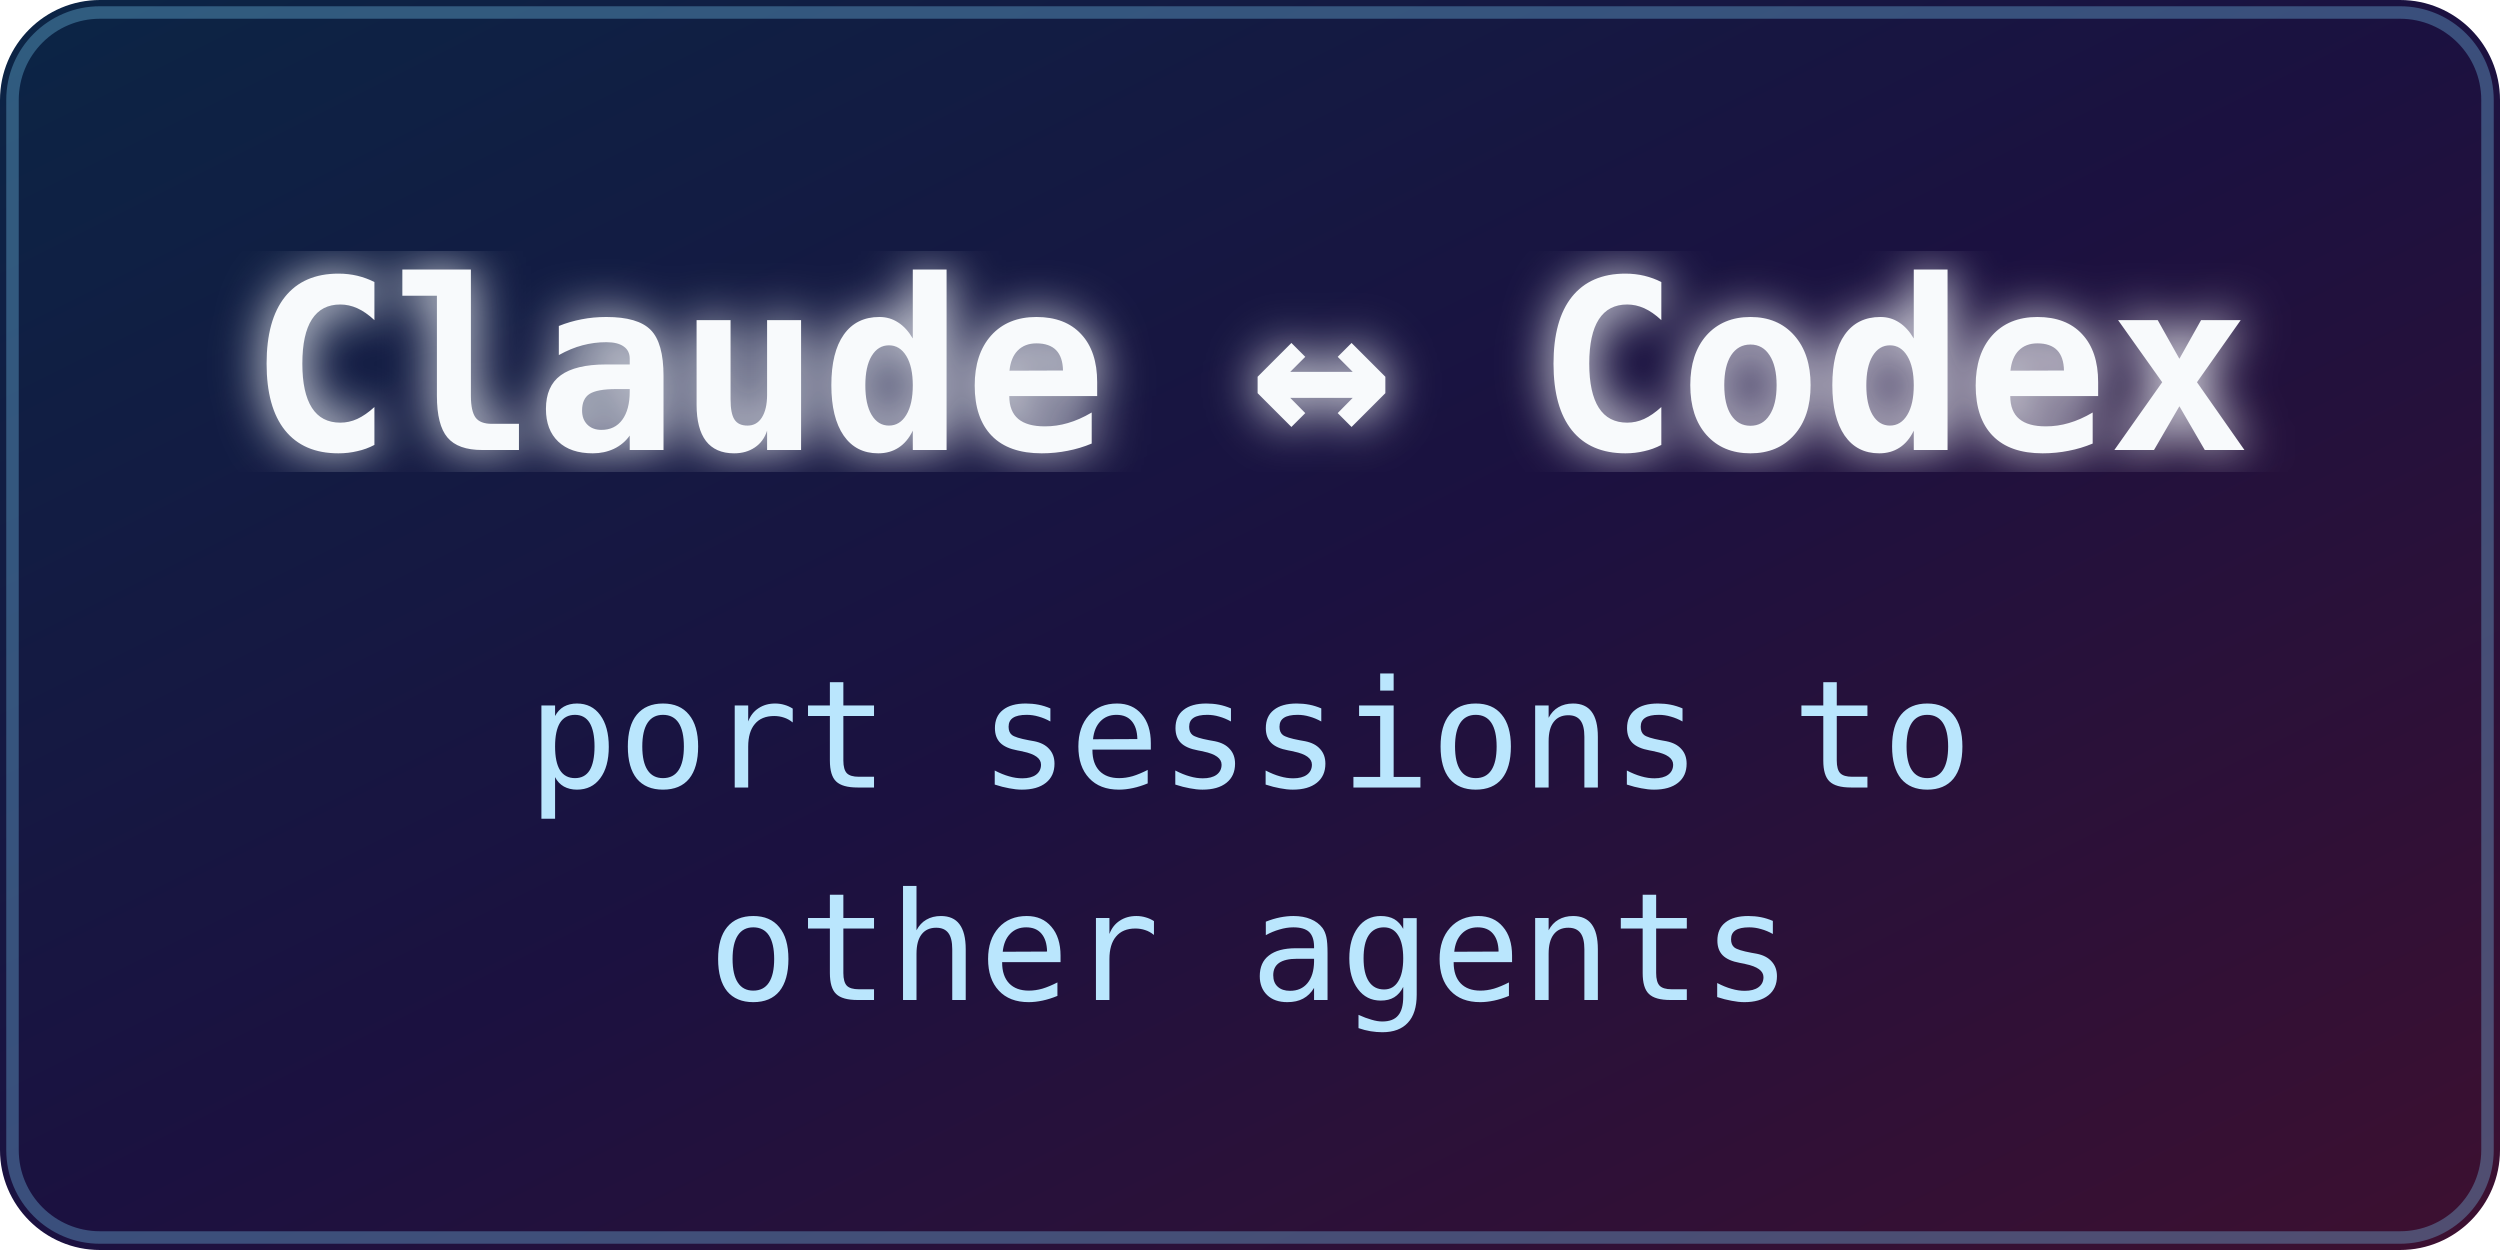
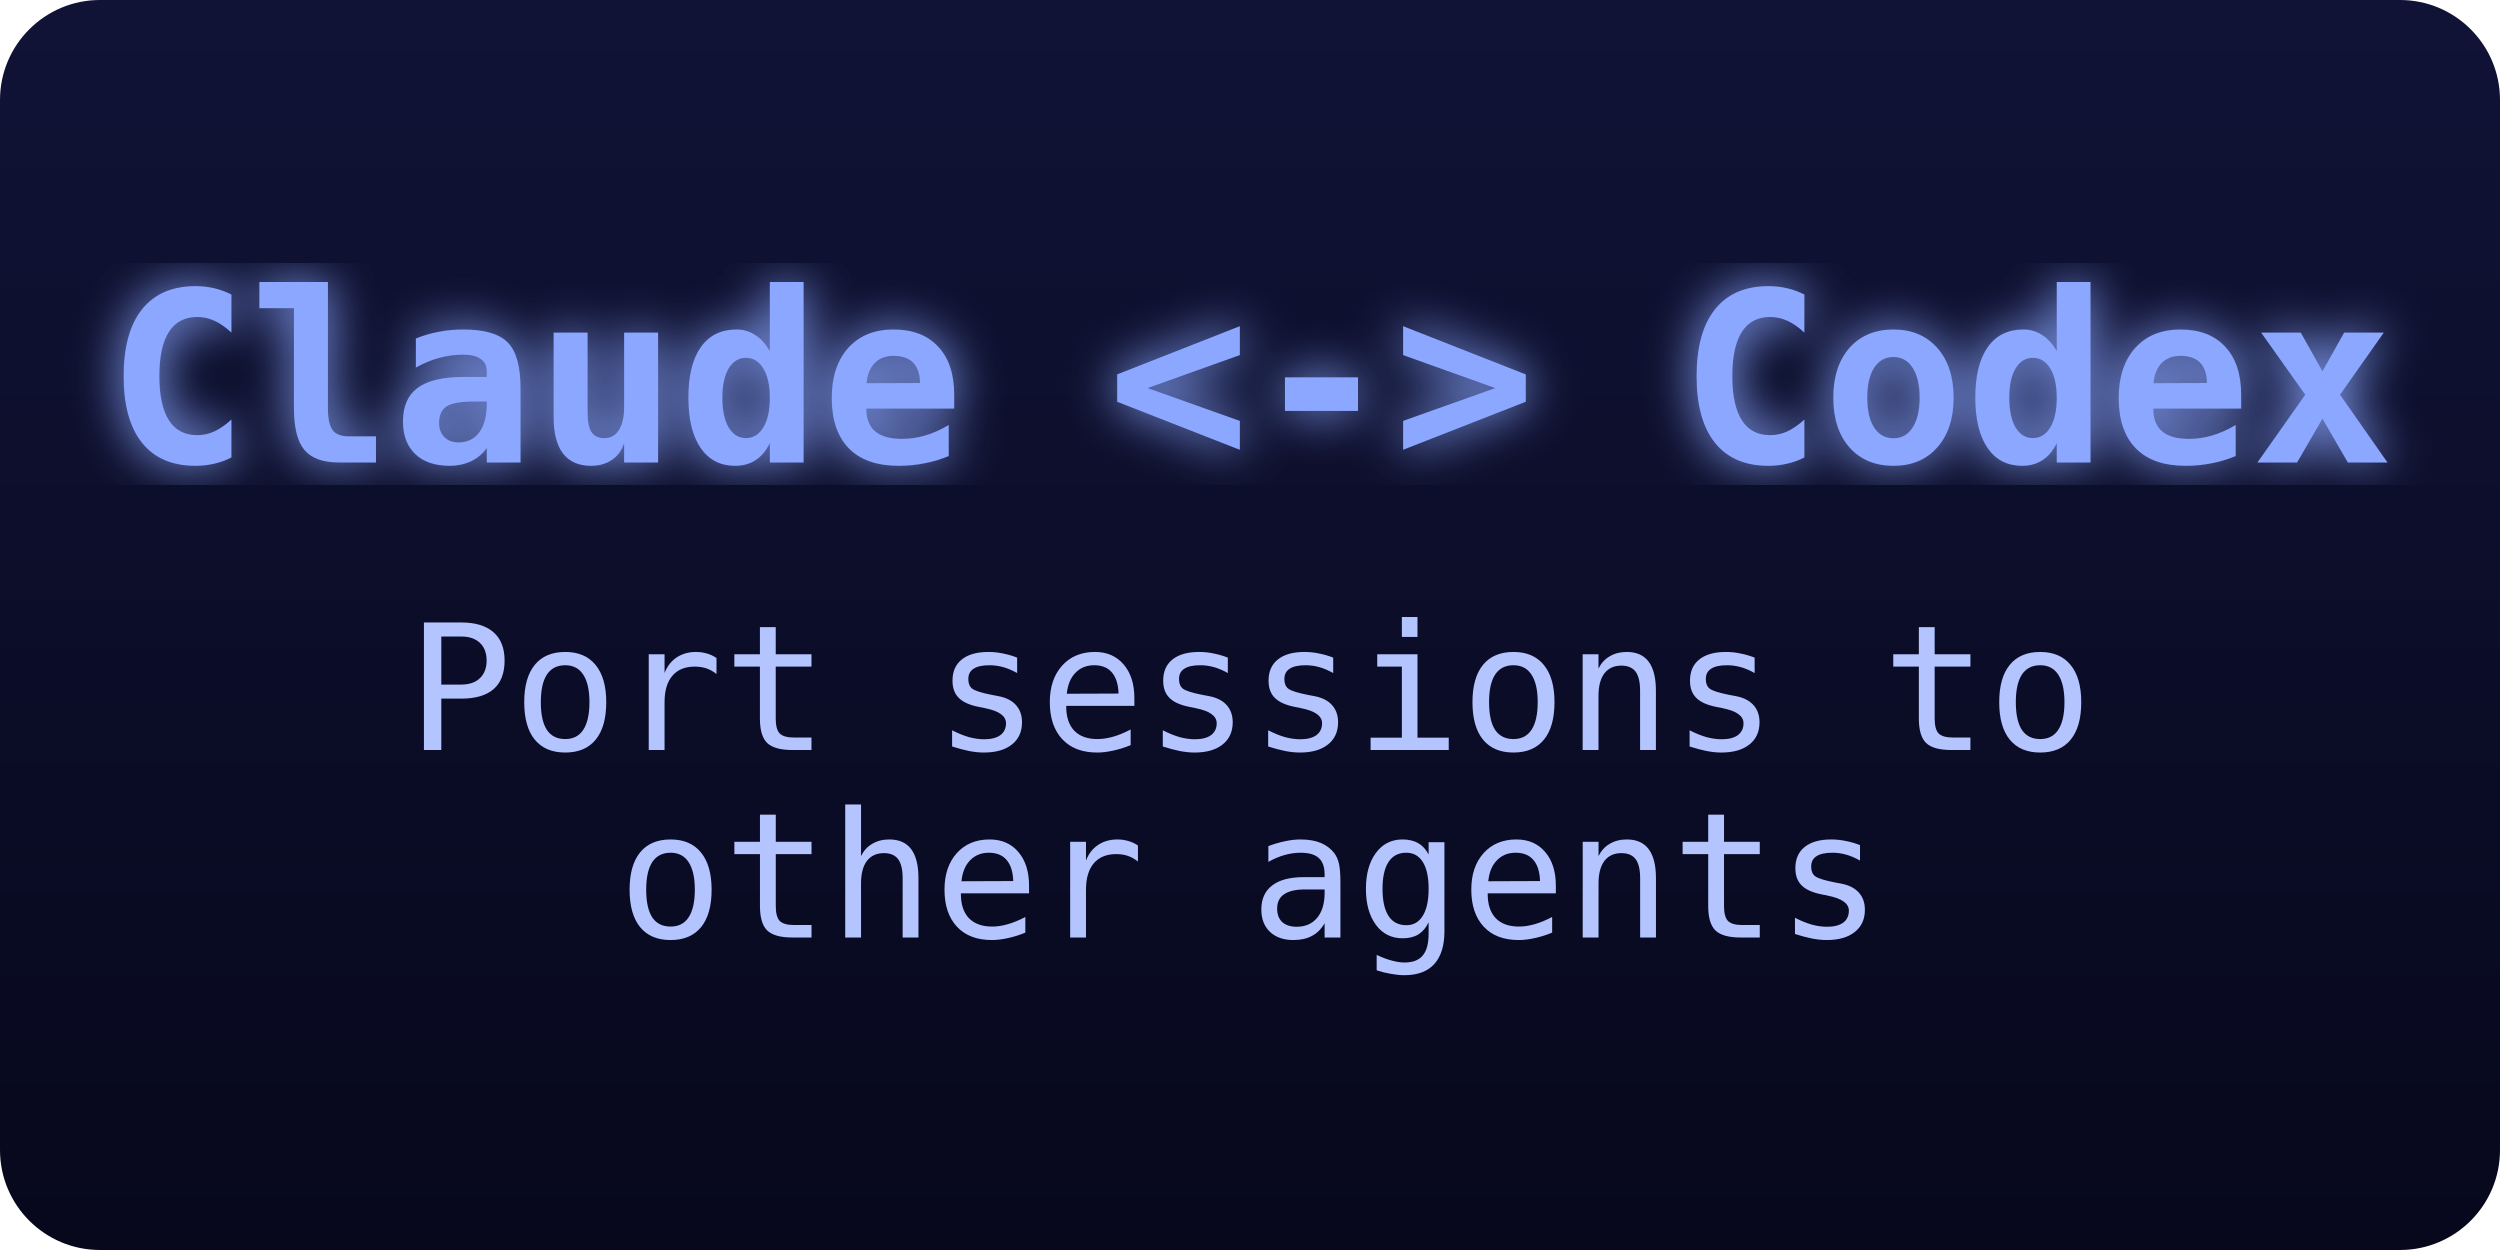
- <svg xmlns="http://www.w3.org/2000/svg" width="200" height="100" viewBox="0 0 200 100">
+ <svg xmlns="http://www.w3.org/2000/svg" width="200" height="100">
  <defs>
-     <linearGradient id="bg" x1="0%" y1="0%" x2="100%" y2="100%">
-       <stop offset="0%" stop-color="#0b2545" />
-       <stop offset="50%" stop-color="#1b1140" />
-       <stop offset="100%" stop-color="#3d1030" />
-     </linearGradient>
    <filter id="glow">
-       <feGaussianBlur stdDeviation="2" result="blur" />
+       <feGaussianBlur stdDeviation="2" result="coloredBlur" />
      <feMerge>
-         <feMergeNode in="blur" />
+         <feMergeNode in="coloredBlur" />
        <feMergeNode in="SourceGraphic" />
      </feMerge>
    </filter>
+     <linearGradient id="bg" x1="0%" y1="0%" x2="0%" y2="100%">
+       <stop offset="0%" style="stop-color:#101336" />
+       <stop offset="100%" style="stop-color:#07081c" />
+     </linearGradient>
  </defs>
  <rect width="200" height="100" rx="8" fill="url(#bg)" />
-   <rect x="1" y="1" width="198" height="98" rx="7" fill="none" stroke="#7dd3fc" stroke-opacity="0.32" />
-   <text x="100" y="36" font-family="monospace" font-size="19" font-weight="bold" fill="#f8fafc" text-anchor="middle" filter="url(#glow)">Claude ↔ Codex</text>
-   <text x="100" y="63" font-family="monospace" font-size="12" fill="#bae6fd" text-anchor="middle">port sessions to</text>
-   <text x="100" y="80" font-family="monospace" font-size="12" fill="#bae6fd" text-anchor="middle">other agents</text>
+   <text x="100" y="37" font-family="monospace" font-size="19" font-weight="bold" fill="#8ba7ff" text-anchor="middle" filter="url(#glow)">Claude &lt;-&gt; Codex</text>
+   <text x="100" y="60" font-family="monospace" font-size="14" fill="#b3c4ff" text-anchor="middle">Port sessions to</text>
+   <text x="100" y="75" font-family="monospace" font-size="14" fill="#b3c4ff" text-anchor="middle">other agents</text>
</svg>
